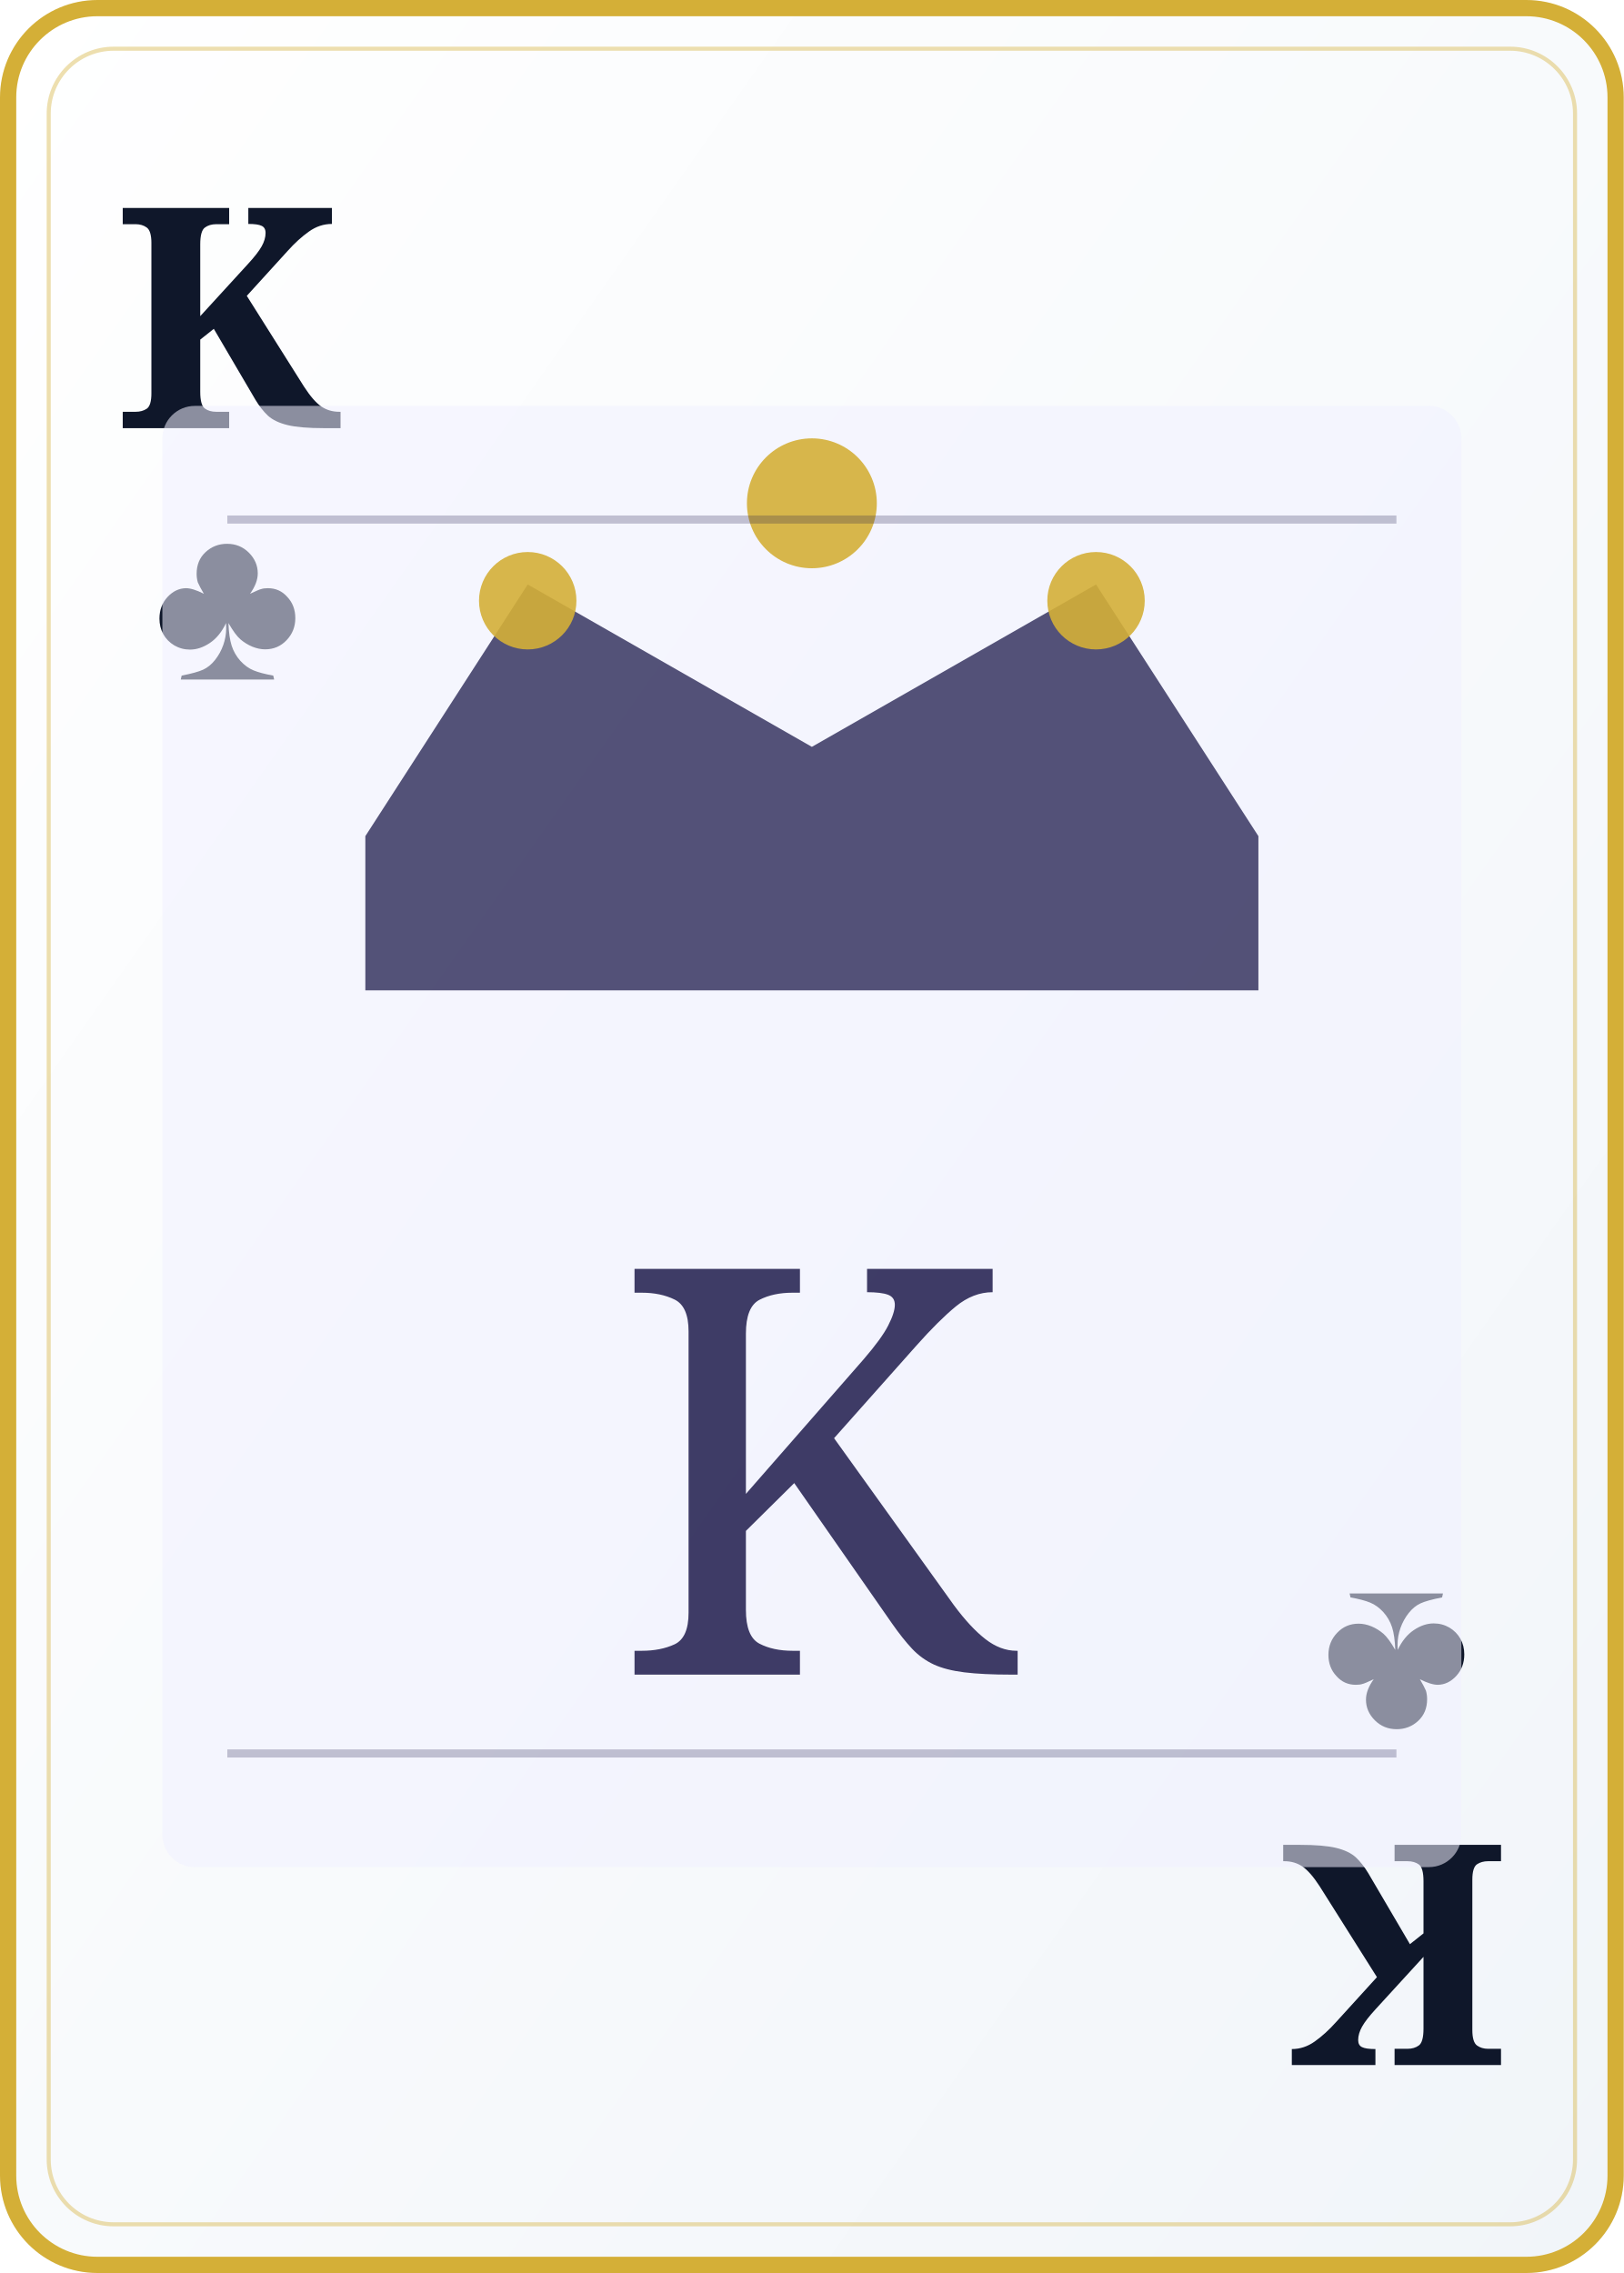
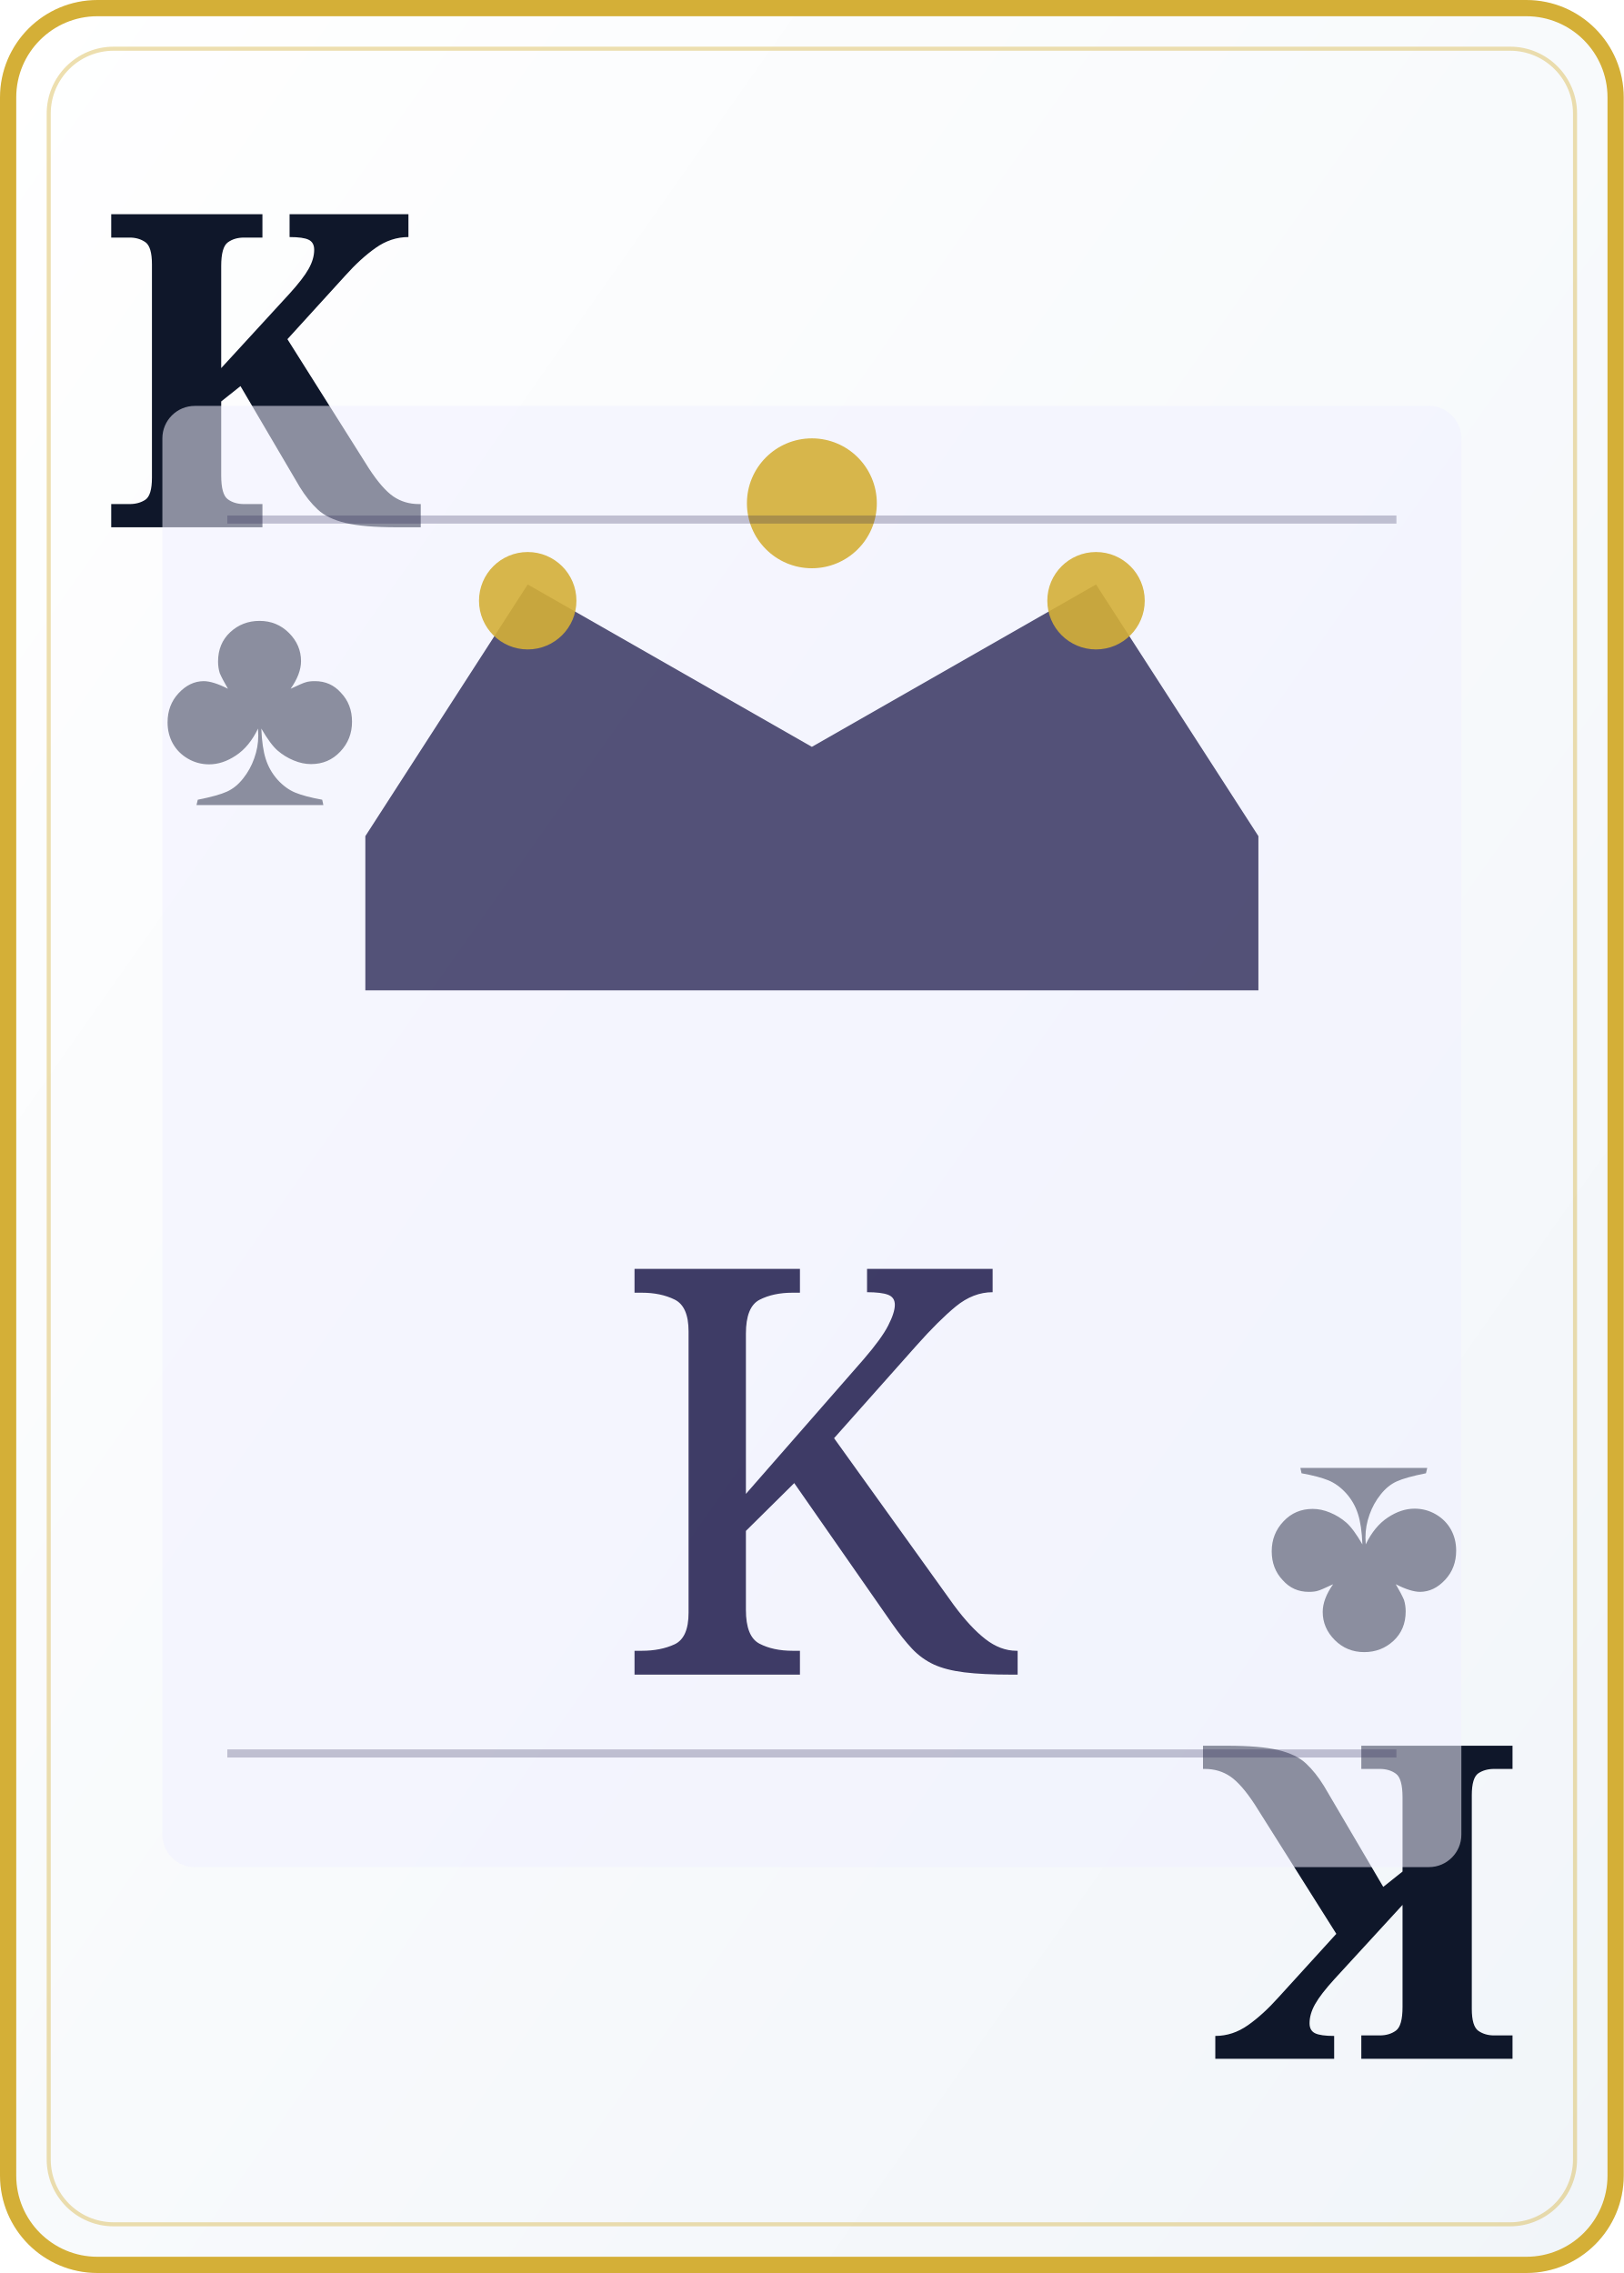
<svg xmlns="http://www.w3.org/2000/svg" viewBox="0 0 200 280" width="200" height="280">
  <defs>
    <linearGradient id="cardBg" x1="0%" y1="0%" x2="100%" y2="100%">
      <stop offset="0%" style="stop-color:#ffffff" />
      <stop offset="100%" style="stop-color:#f1f5f9" />
    </linearGradient>
  </defs>
  <rect width="200" height="280" rx="12" fill="url(#cardBg)" />
  <rect x="1" y="1" width="198" height="278" rx="11" fill="none" stroke="#d4af37" stroke-width="2" />
  <rect x="6" y="6" width="188" height="268" rx="8" fill="none" stroke="#d4af37" stroke-width="0.5" opacity="0.4" />
-   <text x="28" y="38" font-family="Georgia,serif" font-size="38" font-weight="900" fill="#0f172a" text-anchor="middle" dominant-baseline="central">K</text>
-   <text x="28" y="74" font-family="Arial,sans-serif" font-size="28" fill="#0f172a" text-anchor="middle" dominant-baseline="central">♣</text>
-   <text x="172" y="242" font-family="Georgia,serif" font-size="38" font-weight="900" fill="#0f172a" text-anchor="middle" dominant-baseline="central" transform="rotate(180,172,242)">K</text>
-   <text x="172" y="206" font-family="Arial,sans-serif" font-size="28" fill="#0f172a" text-anchor="middle" dominant-baseline="central" transform="rotate(180,172,206)">♣</text>
+   <text x="32" y="44" font-family="Georgia,serif" font-size="54" font-weight="900" fill="#0f172a" text-anchor="middle" dominant-baseline="central">K</text>
+   <text x="32" y="86" font-family="Arial,sans-serif" font-size="38" fill="#0f172a" text-anchor="middle" dominant-baseline="central">♣</text>
+   <text x="168" y="236" font-family="Georgia,serif" font-size="54" font-weight="900" fill="#0f172a" text-anchor="middle" dominant-baseline="central" transform="rotate(180,168,236)">K</text>
+   <text x="168" y="194" font-family="Arial,sans-serif" font-size="38" fill="#0f172a" text-anchor="middle" dominant-baseline="central" transform="rotate(180,168,194)">♣</text>
  <rect x="20" y="50" width="160" height="180" rx="4" fill="#f0f0ff" opacity="0.55" />
  <polygon points="45,103 65,72 100,92 135,72 155,103 155,122 45,122" fill="#1e1b4b" opacity="0.75" />
  <circle cx="65" cy="74" r="6" fill="#d4af37" opacity="0.9" />
  <circle cx="100" cy="62" r="8" fill="#d4af37" opacity="0.9" />
  <circle cx="135" cy="74" r="6" fill="#d4af37" opacity="0.9" />
  <text x="100" y="182" font-family="Georgia,serif" font-size="70" fill="#1e1b4b" text-anchor="middle" dominant-baseline="middle" opacity="0.85">K</text>
  <line x1="28" y1="64" x2="172" y2="64" stroke="#1e1b4b" stroke-width="1" opacity="0.25" />
  <line x1="28" y1="216" x2="172" y2="216" stroke="#1e1b4b" stroke-width="1" opacity="0.25" />
</svg>
